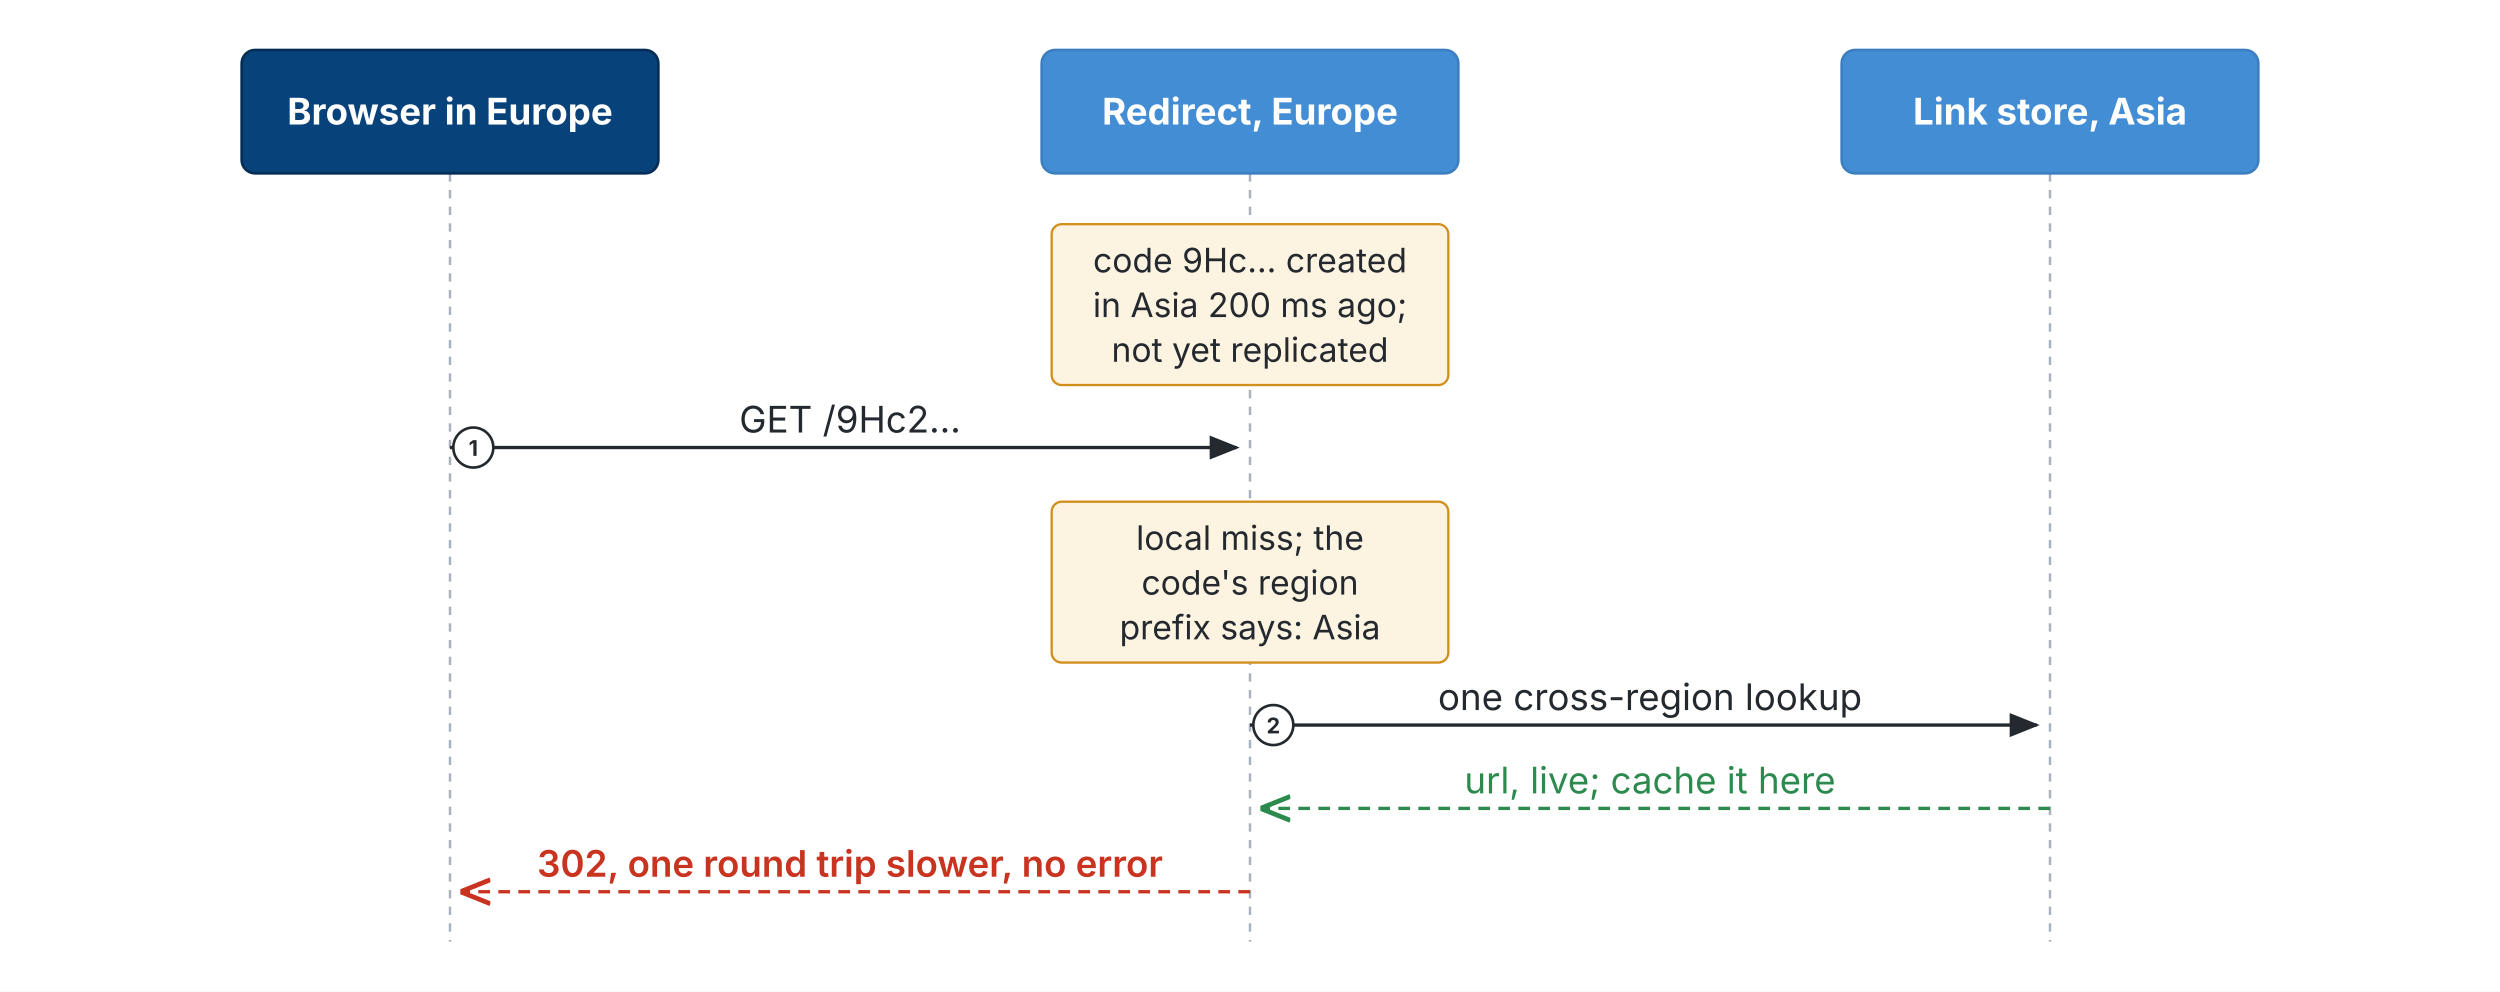
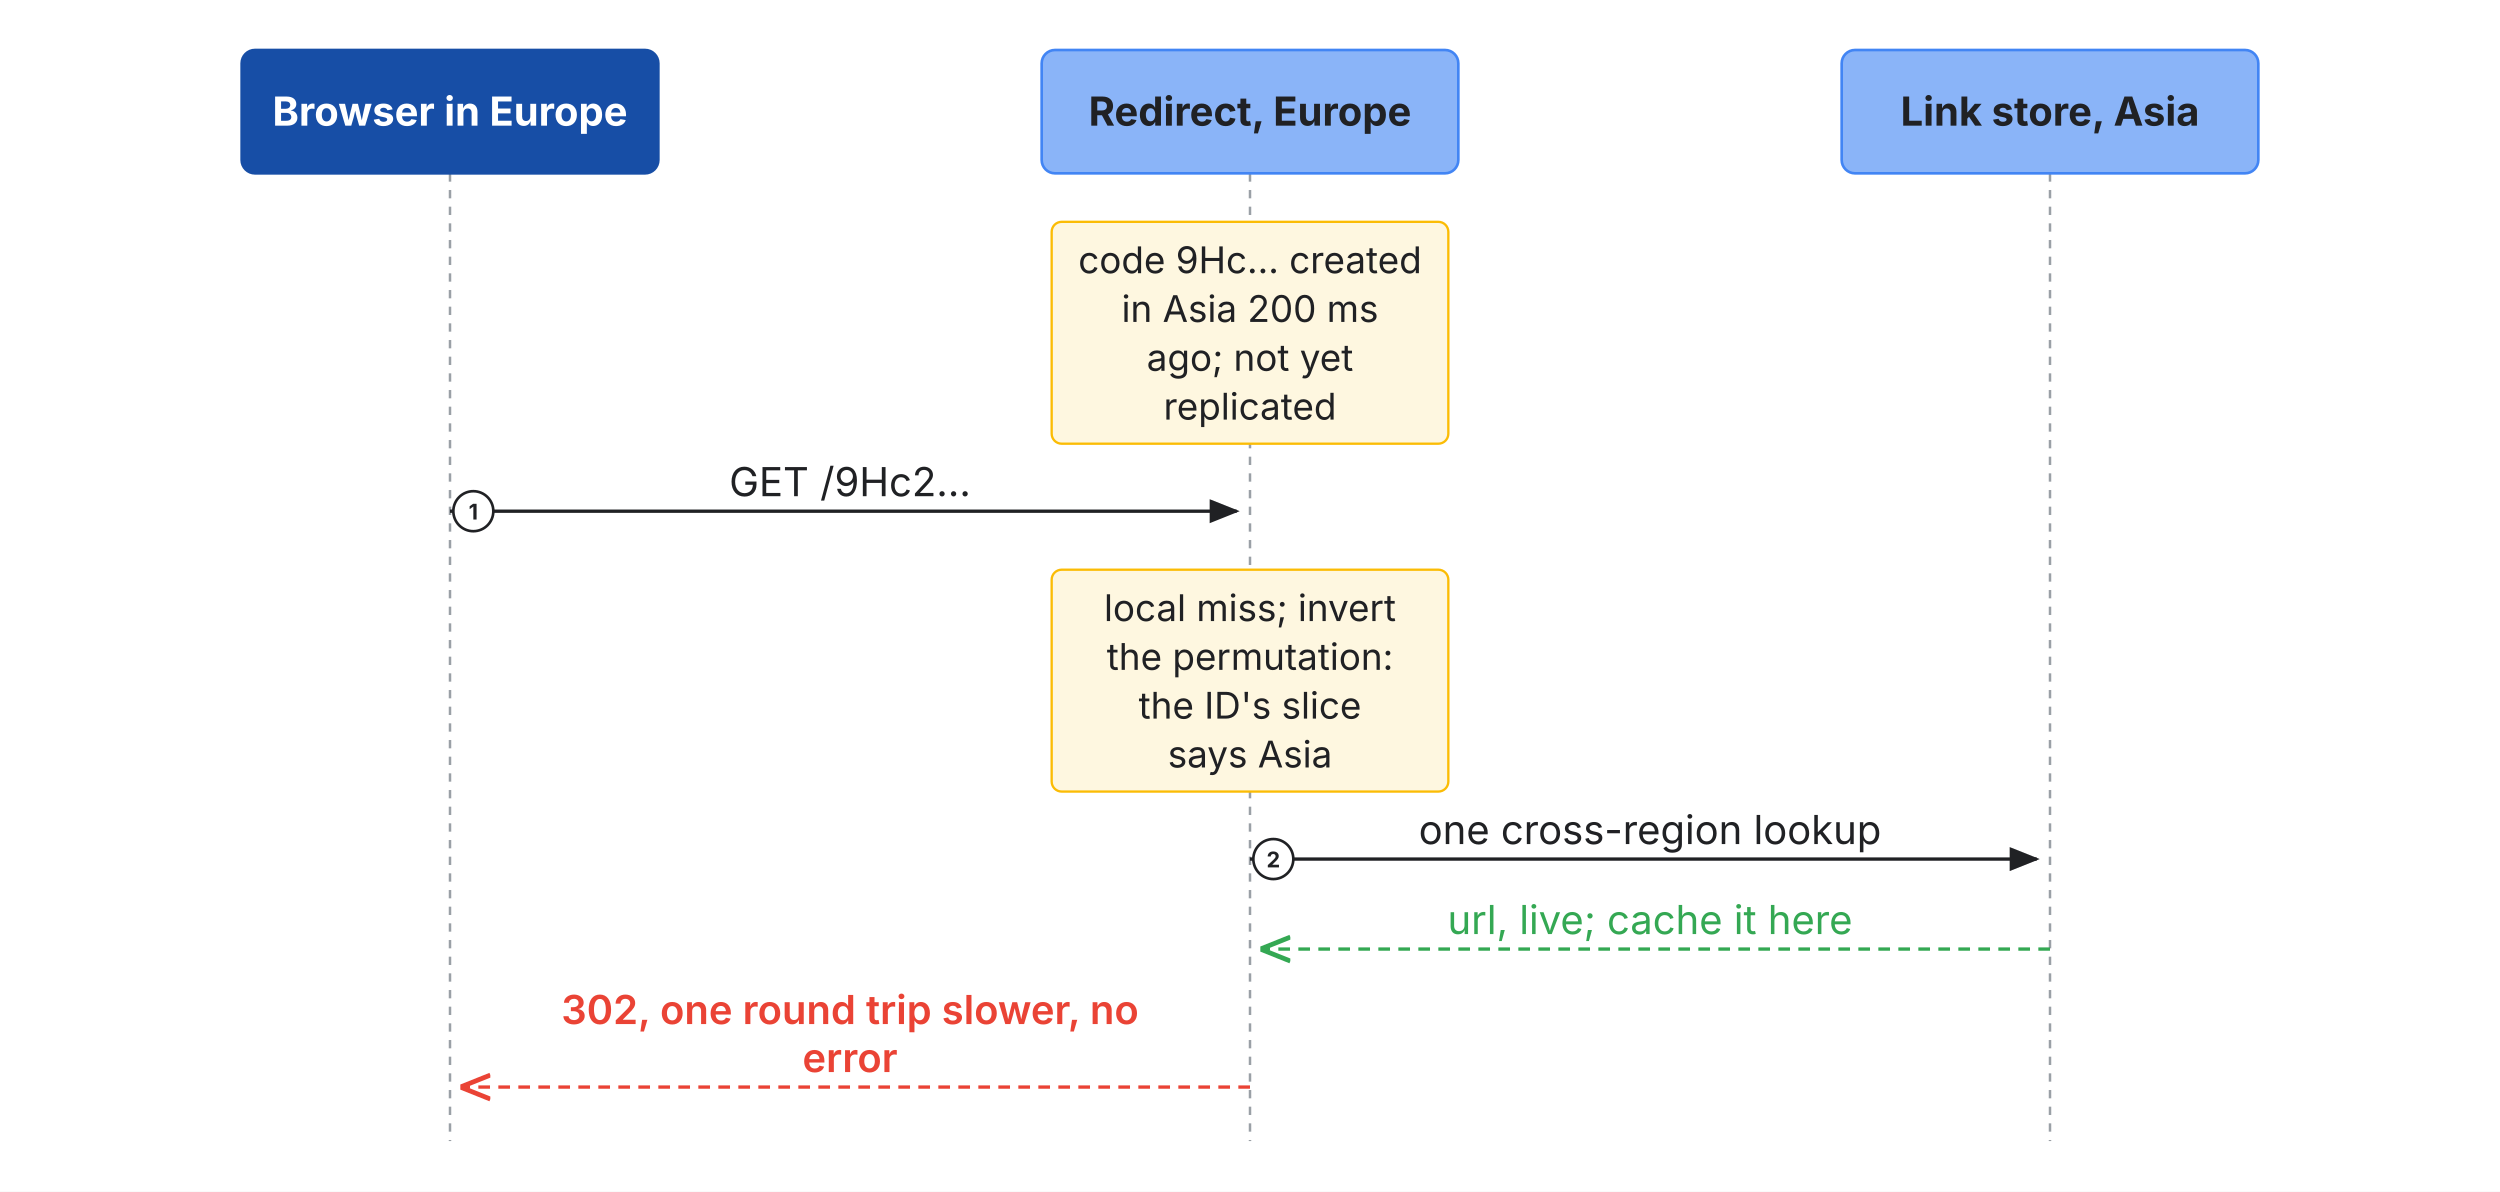
- <svg xmlns="http://www.w3.org/2000/svg" class="seq" viewBox="0 0 1500 595" width="1500" height="595">
+ <svg xmlns="http://www.w3.org/2000/svg" class="seq" viewBox="0 0 1500 715" width="1500" height="715">
  <defs>
-     <marker id="sq-f-24292f" viewBox="0 0 10 10" refX="9" refY="5" markerWidth="9" markerHeight="9" orient="auto">
-       <path d="M0,1 L10,5 L0,9 z" fill="#24292f" />
+     <marker id="sq-f-202124" viewBox="0 0 10 10" refX="9" refY="5" markerWidth="9" markerHeight="9" orient="auto">
+       <path d="M0,1 L10,5 L0,9 z" fill="#202124" />
    </marker>
-     <marker id="sq-o-24292f" viewBox="0 0 10 10" refX="9" refY="5" markerWidth="9" markerHeight="9" orient="auto">
-       <path d="M0,1 L10,5 L0,9" fill="none" stroke="#24292f" stroke-width="1.6" />
+     <marker id="sq-o-202124" viewBox="0 0 10 10" refX="9" refY="5" markerWidth="9" markerHeight="9" orient="auto">
+       <path d="M0,1 L10,5 L0,9" fill="none" stroke="#202124" stroke-width="1.6" />
    </marker>
-     <marker id="sq-f-2d8a4e" viewBox="0 0 10 10" refX="9" refY="5" markerWidth="9" markerHeight="9" orient="auto">
-       <path d="M0,1 L10,5 L0,9 z" fill="#2d8a4e" />
+     <marker id="sq-f-34a853" viewBox="0 0 10 10" refX="9" refY="5" markerWidth="9" markerHeight="9" orient="auto">
+       <path d="M0,1 L10,5 L0,9 z" fill="#34a853" />
    </marker>
-     <marker id="sq-o-2d8a4e" viewBox="0 0 10 10" refX="9" refY="5" markerWidth="9" markerHeight="9" orient="auto">
-       <path d="M0,1 L10,5 L0,9" fill="none" stroke="#2d8a4e" stroke-width="1.6" />
+     <marker id="sq-o-34a853" viewBox="0 0 10 10" refX="9" refY="5" markerWidth="9" markerHeight="9" orient="auto">
+       <path d="M0,1 L10,5 L0,9" fill="none" stroke="#34a853" stroke-width="1.6" />
    </marker>
-     <marker id="sq-f-c8341f" viewBox="0 0 10 10" refX="9" refY="5" markerWidth="9" markerHeight="9" orient="auto">
-       <path d="M0,1 L10,5 L0,9 z" fill="#c8341f" />
+     <marker id="sq-f-ea4335" viewBox="0 0 10 10" refX="9" refY="5" markerWidth="9" markerHeight="9" orient="auto">
+       <path d="M0,1 L10,5 L0,9 z" fill="#ea4335" />
    </marker>
-     <marker id="sq-o-c8341f" viewBox="0 0 10 10" refX="9" refY="5" markerWidth="9" markerHeight="9" orient="auto">
-       <path d="M0,1 L10,5 L0,9" fill="none" stroke="#c8341f" stroke-width="1.6" />
+     <marker id="sq-o-ea4335" viewBox="0 0 10 10" refX="9" refY="5" markerWidth="9" markerHeight="9" orient="auto">
+       <path d="M0,1 L10,5 L0,9" fill="none" stroke="#ea4335" stroke-width="1.6" />
    </marker>
  </defs>
-   <rect width="1500" height="595" fill="#ffffff" />
-   <line x1="270.0" y1="104" x2="270.0" y2="565.04" stroke="#aab3bd" stroke-width="1.5" stroke-dasharray="5 5" />
-   <rect x="145.0" y="30" width="250" height="74" rx="8" fill="#08427b" stroke="#052e56" stroke-width="1.6" />
-   <text x="270.0" y="74.7" text-anchor="middle" font-family="Inter, Helvetica, Arial, sans-serif" font-size="22" font-weight="700" fill="#ffffff">Browser in Europe</text>
-   <line x1="750.0" y1="104" x2="750.0" y2="565.04" stroke="#aab3bd" stroke-width="1.5" stroke-dasharray="5 5" />
-   <rect x="625.0" y="30" width="250" height="74" rx="8" fill="#438dd5" stroke="#3c7fc0" stroke-width="1.6" />
-   <text x="750.0" y="74.7" text-anchor="middle" font-family="Inter, Helvetica, Arial, sans-serif" font-size="22" font-weight="700" fill="#ffffff">Redirect, Europe</text>
-   <line x1="1230.0" y1="104" x2="1230.0" y2="565.04" stroke="#aab3bd" stroke-width="1.5" stroke-dasharray="5 5" />
-   <rect x="1105.0" y="30" width="250" height="74" rx="8" fill="#438dd5" stroke="#3c7fc0" stroke-width="1.6" />
-   <text x="1230.0" y="74.7" text-anchor="middle" font-family="Inter, Helvetica, Arial, sans-serif" font-size="22" font-weight="700" fill="#ffffff">Link store, Asia</text>
-   <rect x="631.0" y="134.5" width="238.0" height="96.52" rx="6" fill="#fdf3e1" stroke="#d18f1c" stroke-width="1.4" />
-   <text x="750.0" y="163.4" text-anchor="middle" font-family="Inter, Helvetica, Arial, sans-serif" font-size="20.2" fill="#24292f">code 9Hc… created</text>
-   <text x="750.0" y="190.24" text-anchor="middle" font-family="Inter, Helvetica, Arial, sans-serif" font-size="20.2" fill="#24292f">in Asia 200 ms ago;</text>
-   <text x="750.0" y="217.08" text-anchor="middle" font-family="Inter, Helvetica, Arial, sans-serif" font-size="20.2" fill="#24292f">not yet replicated</text>
-   <line x1="270.0" y1="268.52" x2="742.0" y2="268.52" stroke="#24292f" stroke-width="2" marker-end="url(#sq-f-24292f)" />
-   <circle cx="284.0" cy="268.52" r="12" fill="#ffffff" stroke="#24292f" stroke-width="1.6" />
-   <text x="284.0" y="273.52" text-anchor="middle" font-family="Inter, Helvetica, Arial, sans-serif" font-size="13" font-weight="700" fill="#24292f">1</text>
-   <text x="510.0" y="259.52" text-anchor="middle" font-family="Inter, Helvetica, Arial, sans-serif" font-size="22" fill="#24292f" font-weight="400" paint-order="stroke" stroke="#ffffff" stroke-width="5" stroke-linejoin="round">GET /9Hc2…</text>
-   <rect x="631.0" y="301.02" width="238.0" height="96.52" rx="6" fill="#fdf3e1" stroke="#d18f1c" stroke-width="1.4" />
-   <text x="750.0" y="329.92" text-anchor="middle" font-family="Inter, Helvetica, Arial, sans-serif" font-size="20.2" fill="#24292f">local miss; the</text>
-   <text x="750.0" y="356.76" text-anchor="middle" font-family="Inter, Helvetica, Arial, sans-serif" font-size="20.2" fill="#24292f">code's region</text>
-   <text x="750.0" y="383.6" text-anchor="middle" font-family="Inter, Helvetica, Arial, sans-serif" font-size="20.2" fill="#24292f">prefix says: Asia</text>
-   <line x1="750.0" y1="435.04" x2="1222.0" y2="435.04" stroke="#24292f" stroke-width="2" marker-end="url(#sq-f-24292f)" />
-   <circle cx="764.0" cy="435.04" r="12" fill="#ffffff" stroke="#24292f" stroke-width="1.6" />
-   <text x="764.0" y="440.04" text-anchor="middle" font-family="Inter, Helvetica, Arial, sans-serif" font-size="13" font-weight="700" fill="#24292f">2</text>
-   <text x="990.0" y="426.04" text-anchor="middle" font-family="Inter, Helvetica, Arial, sans-serif" font-size="22" fill="#24292f" font-weight="400" paint-order="stroke" stroke="#ffffff" stroke-width="5" stroke-linejoin="round">one cross-region lookup</text>
-   <line x1="1230.0" y1="485.04" x2="758.0" y2="485.04" stroke="#2d8a4e" stroke-width="2" stroke-dasharray="7 5" marker-end="url(#sq-o-2d8a4e)" />
-   <text x="990.0" y="476.04" text-anchor="middle" font-family="Inter, Helvetica, Arial, sans-serif" font-size="22" fill="#2d8a4e" font-weight="400" paint-order="stroke" stroke="#ffffff" stroke-width="5" stroke-linejoin="round">url, live; cache it here</text>
-   <line x1="750.0" y1="535.04" x2="278.0" y2="535.04" stroke="#c8341f" stroke-width="2" stroke-dasharray="7 5" marker-end="url(#sq-o-c8341f)" />
-   <text x="510.0" y="526.04" text-anchor="middle" font-family="Inter, Helvetica, Arial, sans-serif" font-size="22" fill="#c8341f" font-weight="600" paint-order="stroke" stroke="#ffffff" stroke-width="5" stroke-linejoin="round">302, one round trip slower, no error</text>
+   <rect width="1500" height="715" fill="#ffffff" />
+   <g data-k="p:br">
+     <line x1="270.0" y1="104" x2="270.0" y2="684.64" stroke="#9aa0a6" stroke-width="1.5" stroke-dasharray="5 5" />
+     <rect x="145.0" y="30" width="250" height="74" rx="8" fill="#174ea6" stroke="#174ea6" stroke-width="1.6" />
+     <text x="270.0" y="75.4" text-anchor="middle" font-family="Inter, Roboto, sans-serif" font-size="24" font-weight="700" fill="#ffffff">Browser in Europe</text>
+   </g>
+   <g data-k="p:eu">
+     <line x1="750.0" y1="104" x2="750.0" y2="684.64" stroke="#9aa0a6" stroke-width="1.5" stroke-dasharray="5 5" />
+     <rect x="625.0" y="30" width="250" height="74" rx="8" fill="#8ab4f8" stroke="#4285f4" stroke-width="1.6" />
+     <text x="750.0" y="75.4" text-anchor="middle" font-family="Inter, Roboto, sans-serif" font-size="24" font-weight="700" fill="#202124">Redirect, Europe</text>
+   </g>
+   <g data-k="p:ap">
+     <line x1="1230.0" y1="104" x2="1230.0" y2="684.64" stroke="#9aa0a6" stroke-width="1.5" stroke-dasharray="5 5" />
+     <rect x="1105.0" y="30" width="250" height="74" rx="8" fill="#8ab4f8" stroke="#4285f4" stroke-width="1.6" />
+     <text x="1230.0" y="75.4" text-anchor="middle" font-family="Inter, Roboto, sans-serif" font-size="24" font-weight="700" fill="#202124">Link store, Asia</text>
+   </g>
+   <g data-k="s:0">
+     <rect x="631.0" y="133.1" width="238.0" height="133.12" rx="6" fill="#fef7e0" stroke="#fbbc05" stroke-width="1.4" />
+     <text x="750.0" y="163.9" text-anchor="middle" font-family="Inter, Roboto, sans-serif" font-size="22.1" fill="#202124">code 9Hc… created</text>
+     <text x="750.0" y="193.18" text-anchor="middle" font-family="Inter, Roboto, sans-serif" font-size="22.1" fill="#202124">in Asia 200 ms</text>
+     <text x="750.0" y="222.46" text-anchor="middle" font-family="Inter, Roboto, sans-serif" font-size="22.1" fill="#202124">ago; not yet</text>
+     <text x="750.0" y="251.74" text-anchor="middle" font-family="Inter, Roboto, sans-serif" font-size="22.1" fill="#202124">replicated</text>
+   </g>
+   <g data-k="s:1">
+     <line x1="270.0" y1="306.72" x2="742.0" y2="306.72" stroke="#202124" stroke-width="2" marker-end="url(#sq-f-202124)" />
+     <circle cx="284.0" cy="306.72" r="12" fill="#ffffff" stroke="#202124" stroke-width="1.6" />
+     <text x="284.0" y="311.72" text-anchor="middle" font-family="Inter, Roboto, sans-serif" font-size="13" font-weight="700" fill="#202124">1</text>
+     <text x="510.0" y="297.72" text-anchor="middle" font-family="Inter, Roboto, sans-serif" font-size="24" fill="#202124" font-weight="400" paint-order="stroke" stroke="#ffffff" stroke-width="5" stroke-linejoin="round">GET /9Hc2…</text>
+   </g>
+   <g data-k="s:2">
+     <rect x="631.0" y="341.82" width="238.0" height="133.12" rx="6" fill="#fef7e0" stroke="#fbbc05" stroke-width="1.4" />
+     <text x="750.0" y="372.62" text-anchor="middle" font-family="Inter, Roboto, sans-serif" font-size="22.1" fill="#202124">local miss; invert</text>
+     <text x="750.0" y="401.9" text-anchor="middle" font-family="Inter, Roboto, sans-serif" font-size="22.1" fill="#202124">the permutation:</text>
+     <text x="750.0" y="431.18" text-anchor="middle" font-family="Inter, Roboto, sans-serif" font-size="22.1" fill="#202124">the ID's slice</text>
+     <text x="750.0" y="460.46" text-anchor="middle" font-family="Inter, Roboto, sans-serif" font-size="22.1" fill="#202124">says Asia</text>
+   </g>
+   <g data-k="s:3">
+     <line x1="750.0" y1="515.44" x2="1222.0" y2="515.44" stroke="#202124" stroke-width="2" marker-end="url(#sq-f-202124)" />
+     <circle cx="764.0" cy="515.44" r="12" fill="#ffffff" stroke="#202124" stroke-width="1.6" />
+     <text x="764.0" y="520.44" text-anchor="middle" font-family="Inter, Roboto, sans-serif" font-size="13" font-weight="700" fill="#202124">2</text>
+     <text x="990.0" y="506.44" text-anchor="middle" font-family="Inter, Roboto, sans-serif" font-size="24" fill="#202124" font-weight="400" paint-order="stroke" stroke="#ffffff" stroke-width="5" stroke-linejoin="round">one cross-region lookup</text>
+   </g>
+   <g data-k="s:4">
+     <line x1="1230.0" y1="569.44" x2="758.0" y2="569.44" stroke="#34a853" stroke-width="2" stroke-dasharray="7 5" marker-end="url(#sq-o-34a853)" />
+     <text x="990.0" y="560.44" text-anchor="middle" font-family="Inter, Roboto, sans-serif" font-size="24" fill="#34a853" font-weight="400" paint-order="stroke" stroke="#ffffff" stroke-width="5" stroke-linejoin="round">url, live; cache it here</text>
+   </g>
+   <g data-k="s:5">
+     <line x1="750.0" y1="652.24" x2="278.0" y2="652.24" stroke="#ea4335" stroke-width="2" stroke-dasharray="7 5" marker-end="url(#sq-o-ea4335)" />
+     <text x="510.0" y="614.44" text-anchor="middle" font-family="Inter, Roboto, sans-serif" font-size="24" fill="#ea4335" font-weight="600" paint-order="stroke" stroke="#ffffff" stroke-width="5" stroke-linejoin="round">302, one round trip slower, no</text>
+     <text x="510.0" y="643.24" text-anchor="middle" font-family="Inter, Roboto, sans-serif" font-size="24" fill="#ea4335" font-weight="600" paint-order="stroke" stroke="#ffffff" stroke-width="5" stroke-linejoin="round">error</text>
+   </g>
</svg>
